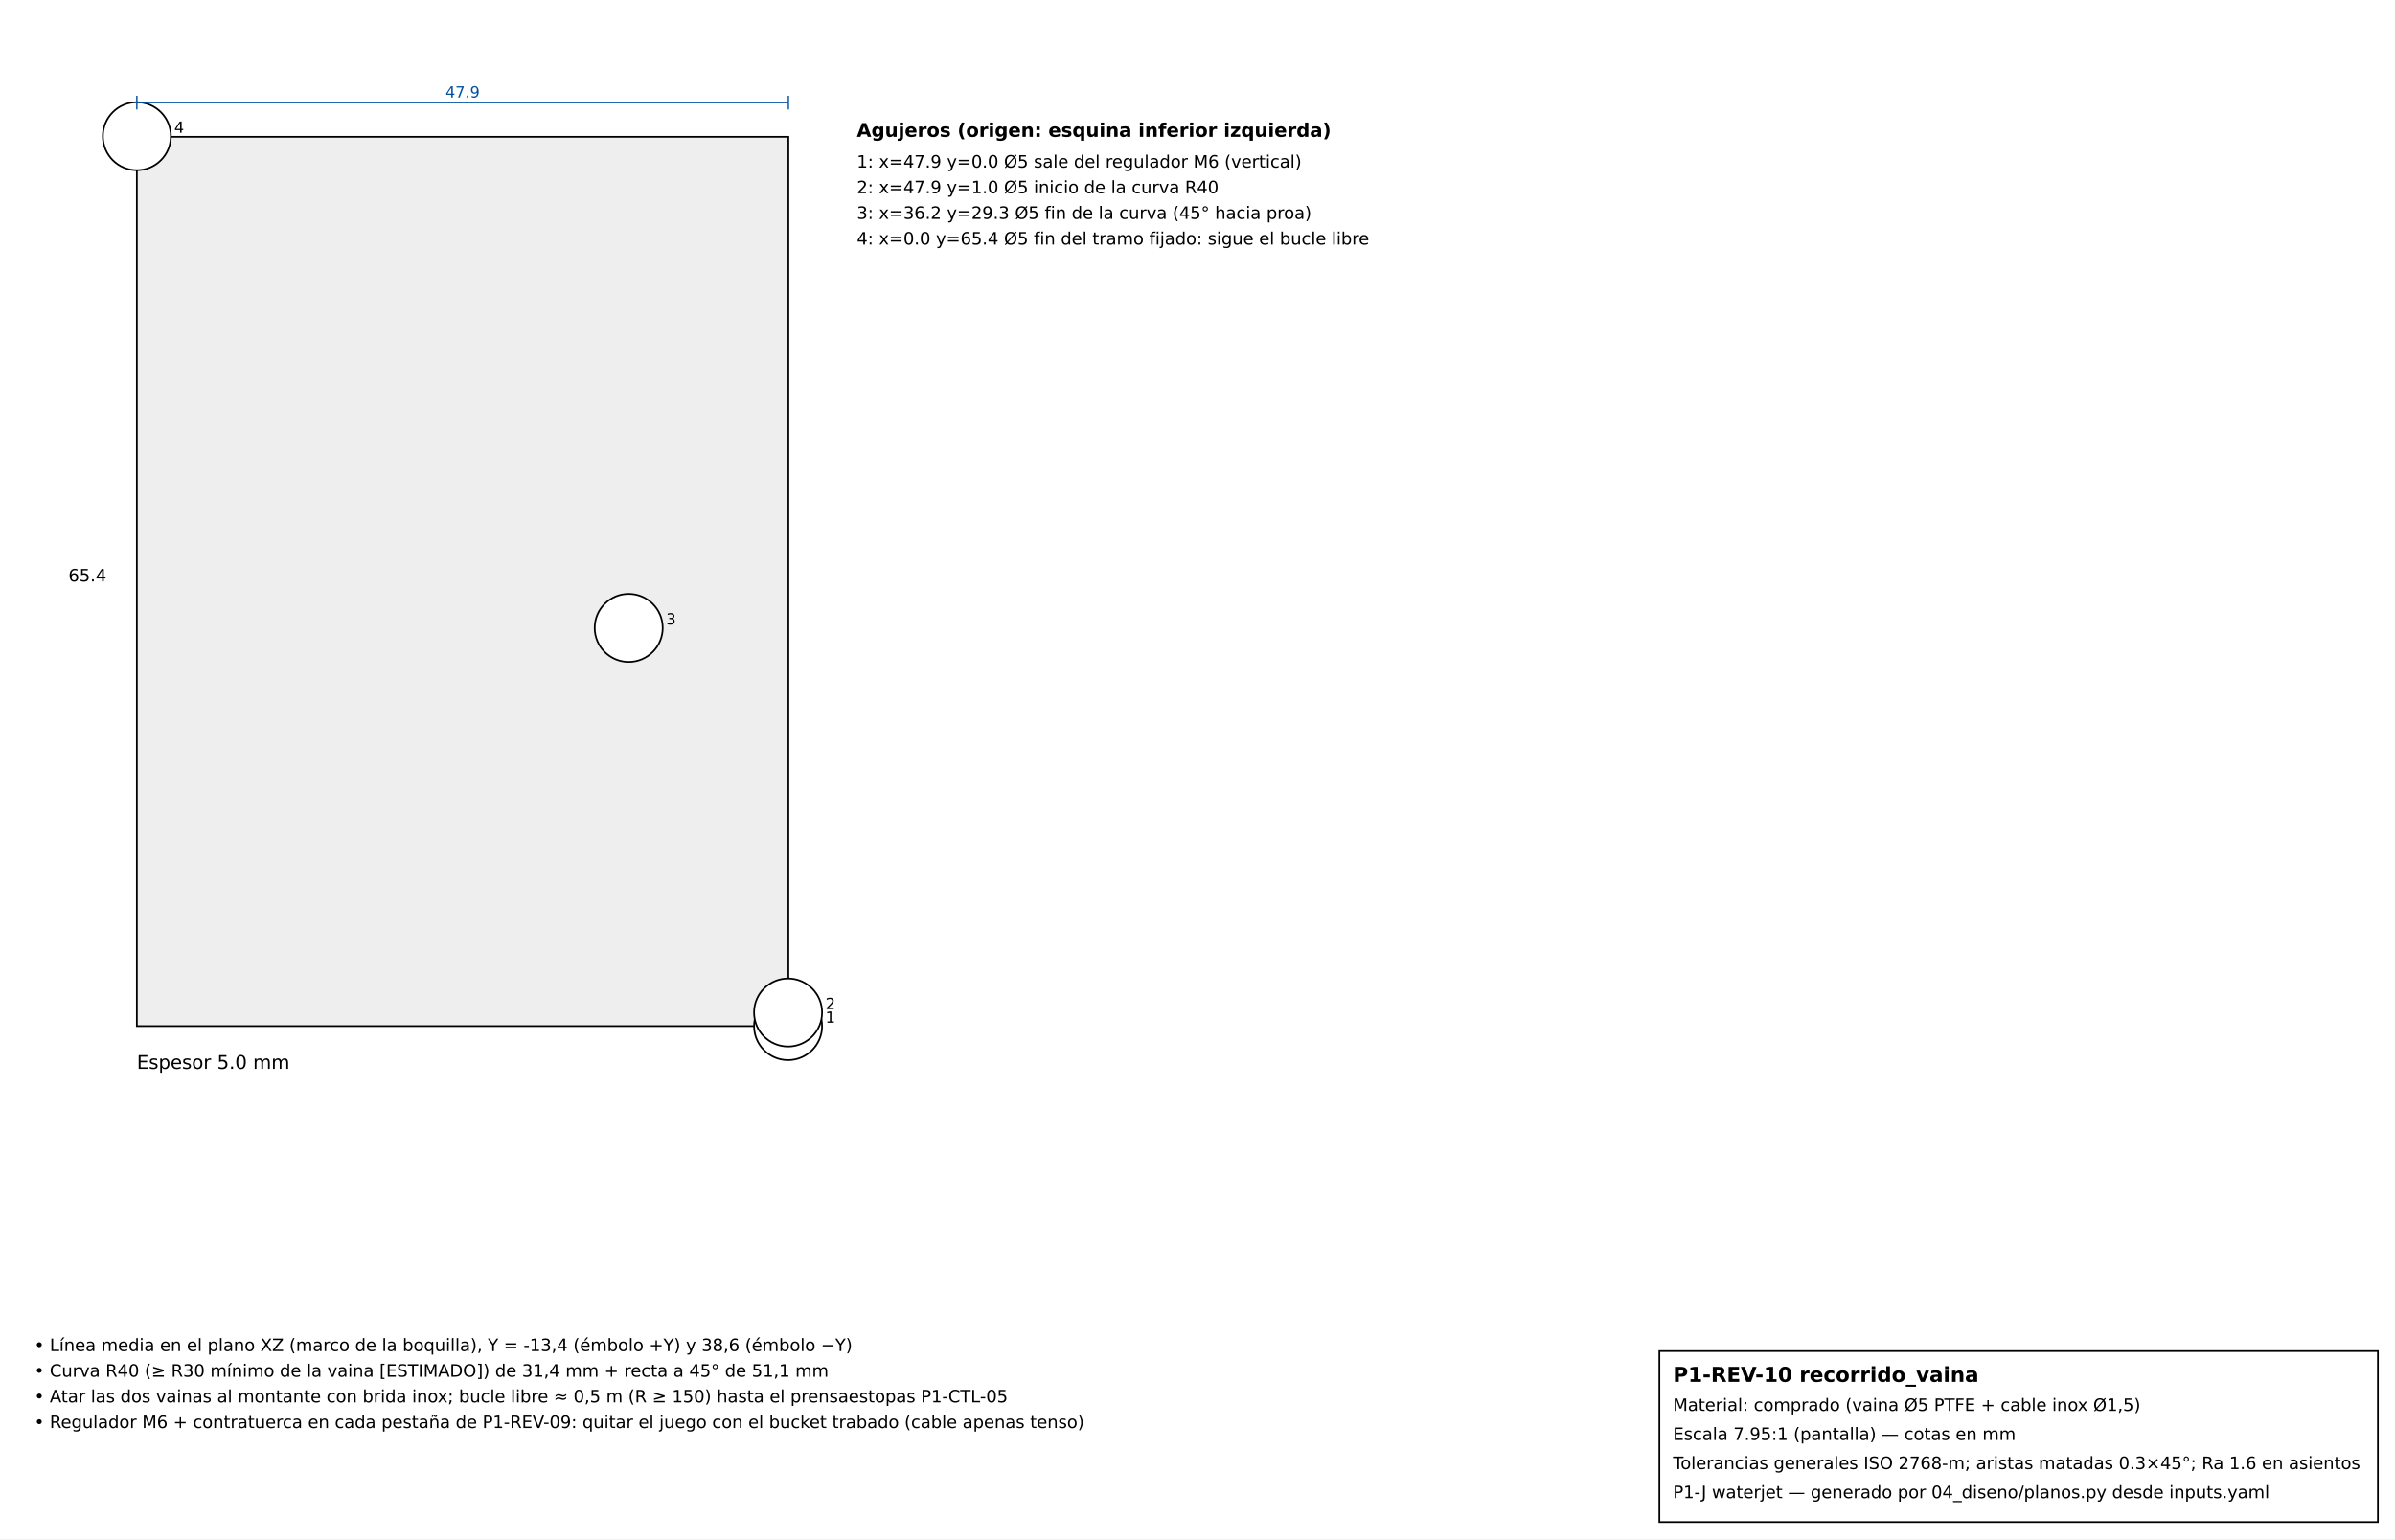
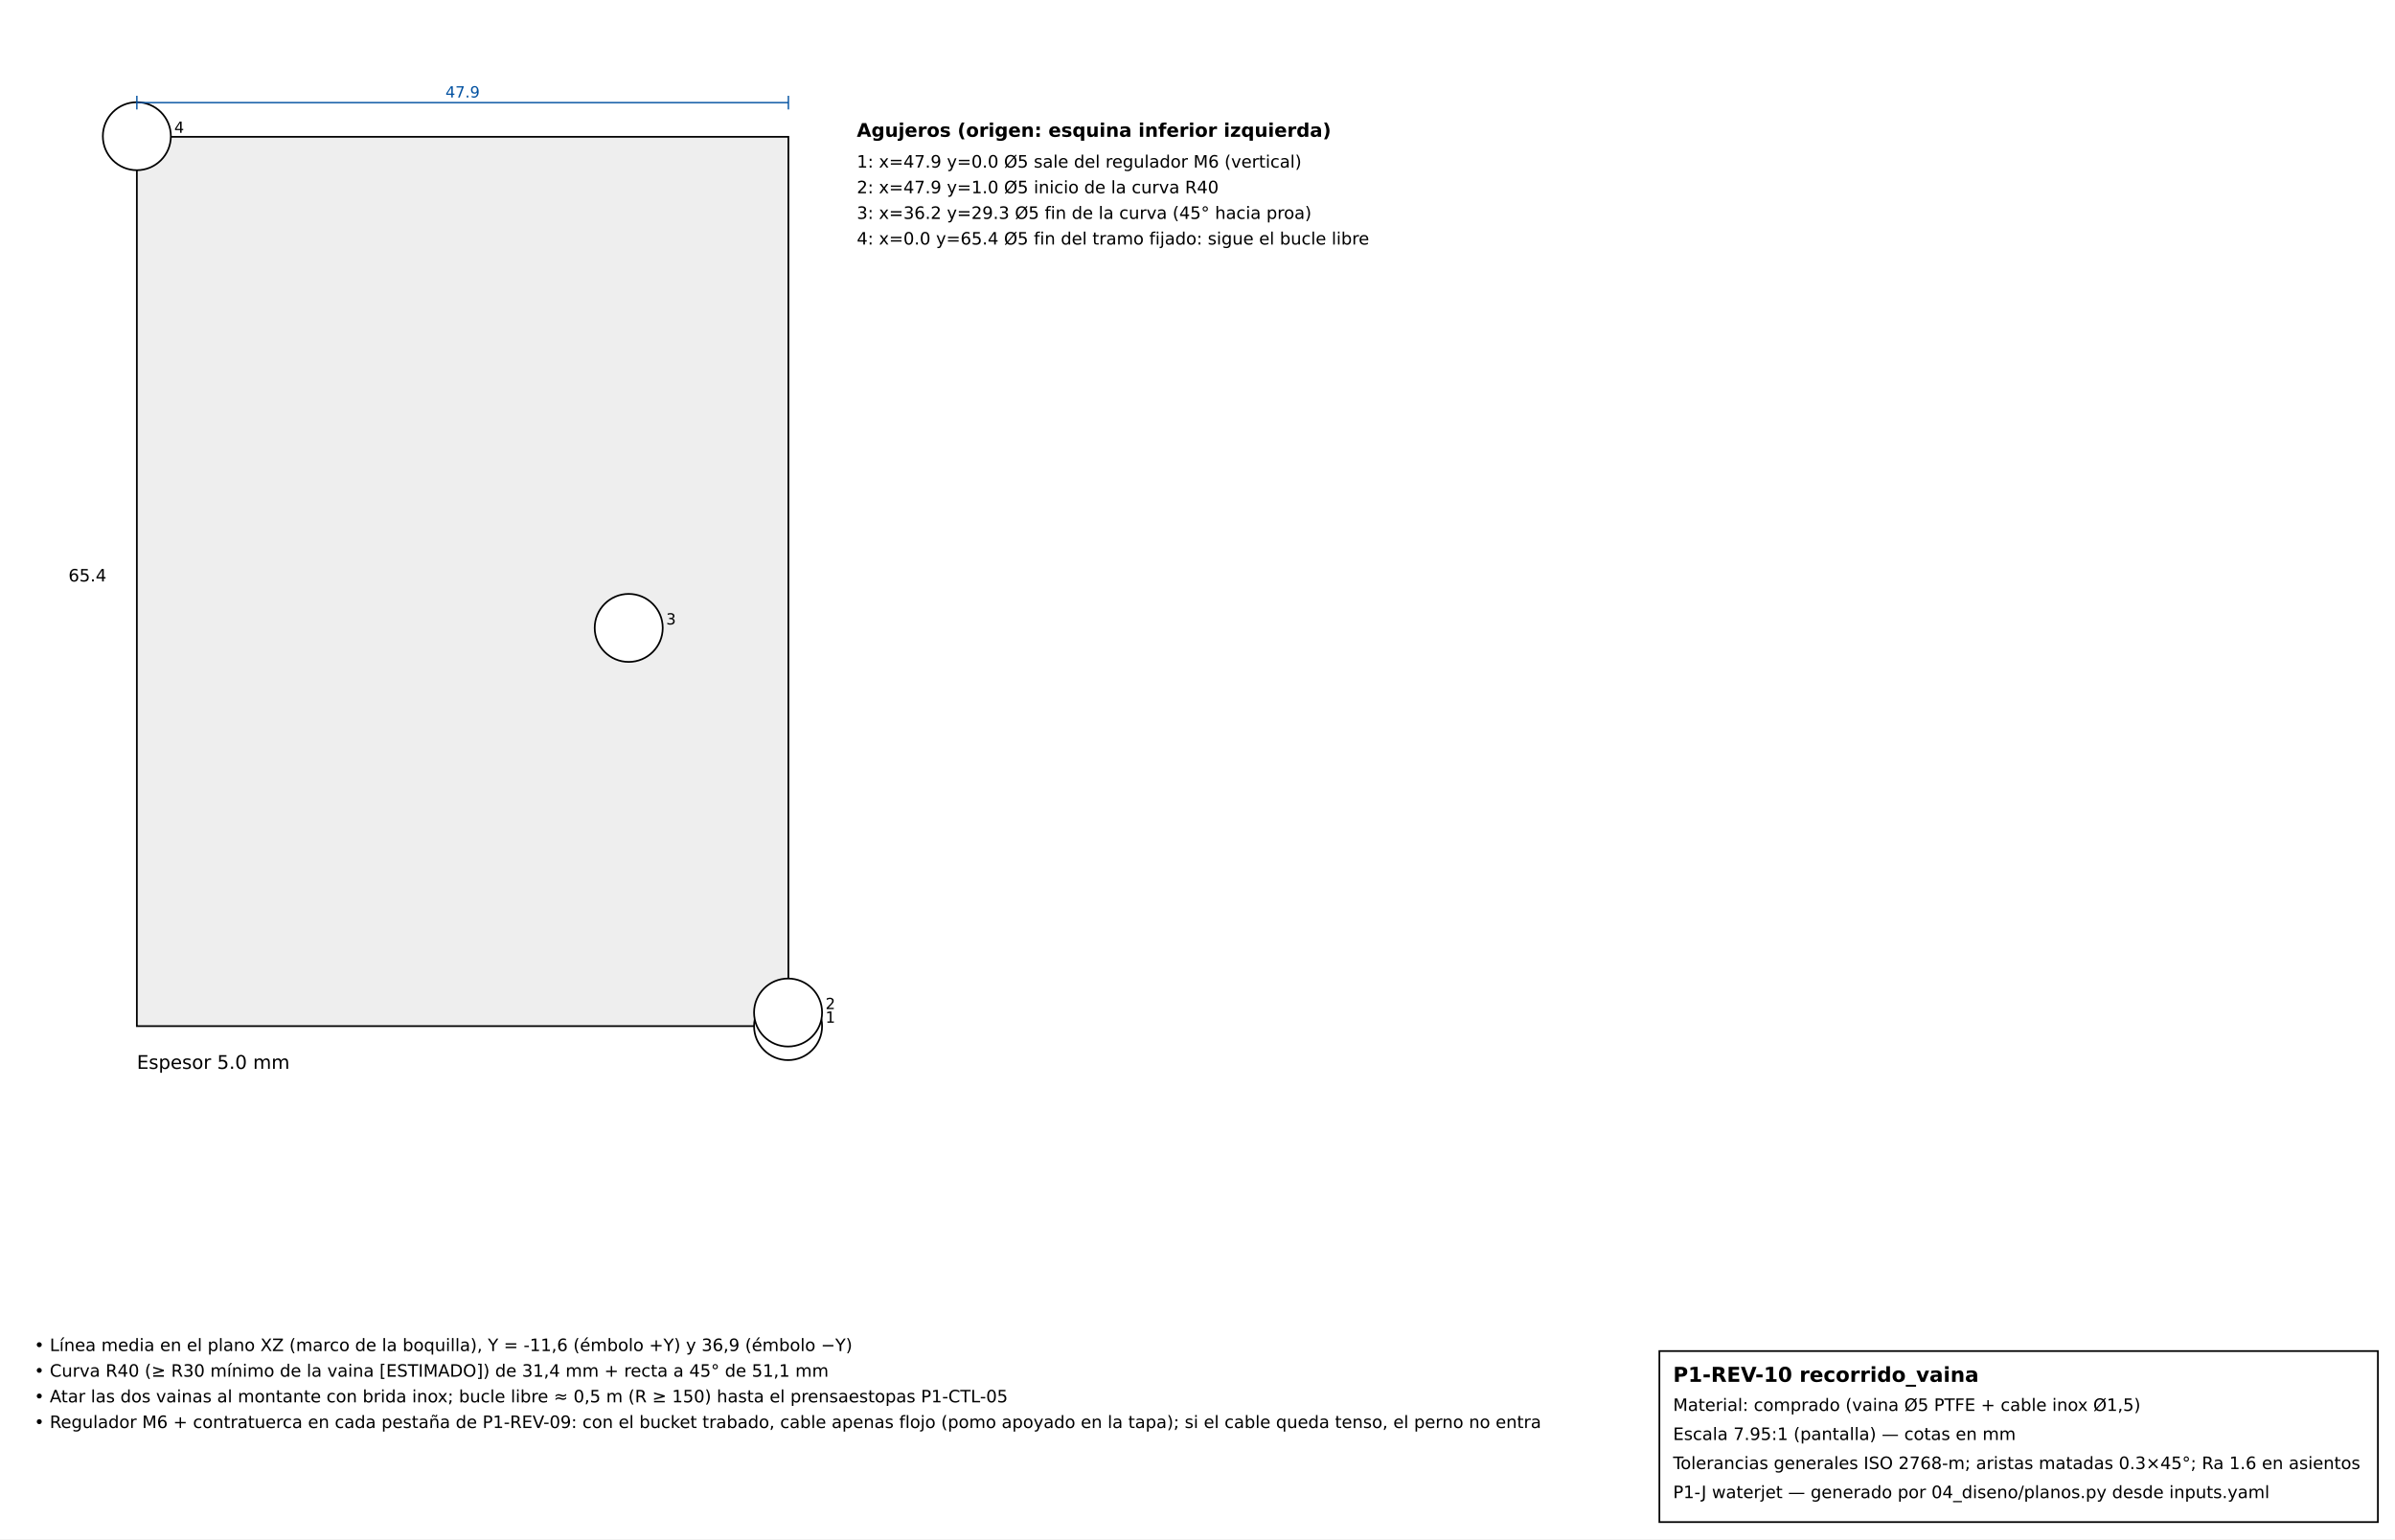
<svg xmlns="http://www.w3.org/2000/svg" baseProfile="full" height="900" version="1.1" width="1400">
  <defs />
  <rect fill="white" height="900" width="1400" x="0" y="0" />
  <rect fill="#eeeeee" height="520.0" stroke="black" width="380.856" x="80" y="80" />
  <circle cx="460.669" cy="600.0" fill="white" r="19.878" stroke="black" />
  <text font-family="DejaVu Sans" font-size="9" x="482.546" y="598.0">1</text>
  <circle cx="460.669" cy="592.049" fill="white" r="19.878" stroke="black" />
  <text font-family="DejaVu Sans" font-size="9" x="482.546" y="590.049">2</text>
  <circle cx="367.516" cy="367.159" fill="white" r="19.878" stroke="black" />
  <text font-family="DejaVu Sans" font-size="9" x="389.394" y="365.159">3</text>
  <circle cx="80.0" cy="79.643" fill="white" r="19.878" stroke="black" />
  <text font-family="DejaVu Sans" font-size="9" x="101.878" y="77.643">4</text>
  <text font-family="DejaVu Sans" font-size="11" font-weight="bold" x="500.856" y="80">Agujeros (origen: esquina inferior izquierda)</text>
  <text font-family="DejaVu Sans" font-size="10" x="500.856" y="98">1: x=47.9  y=0.0  Ø5  sale del regulador M6 (vertical)</text>
  <text font-family="DejaVu Sans" font-size="10" x="500.856" y="113">2: x=47.9  y=1.0  Ø5  inicio de la curva R40</text>
  <text font-family="DejaVu Sans" font-size="10" x="500.856" y="128">3: x=36.2  y=29.3  Ø5  fin de la curva (45° hacia proa)</text>
  <text font-family="DejaVu Sans" font-size="10" x="500.856" y="143">4: x=0.0  y=65.4  Ø5  fin del tramo fijado: sigue el bucle libre</text>
  <line stroke="#0050a0" stroke-width="0.8" x1="80" x2="460.856" y1="60" y2="60" />
  <line stroke="#0050a0" stroke-width="0.8" x1="80" x2="80" y1="56" y2="64" />
  <line stroke="#0050a0" stroke-width="0.8" x1="460.856" x2="460.856" y1="56" y2="64" />
  <text fill="#0050a0" font-family="DejaVu Sans" font-size="9" text-anchor="middle" x="270.428" y="57">47.9</text>
  <text font-family="DejaVu Sans" font-size="10" x="40" y="340.0">65.4</text>
  <text font-family="DejaVu Sans" font-size="11" x="80" y="625.0">Espesor 5.0 mm</text>
  <g font-family="DejaVu Sans" font-size="11">
    <rect fill="none" height="100" stroke="black" width="420" x="970" y="790" />
    <text font-size="12" font-weight="bold" x="978" y="808">P1-REV-10  recorrido_vaina</text>
    <text font-size="10" font-weight="normal" x="978" y="825">Material: comprado (vaina Ø5 PTFE + cable inox Ø1,5)</text>
    <text font-size="10" font-weight="normal" x="978" y="842">Escala 7.95:1 (pantalla)  —  cotas en mm</text>
    <text font-size="10" font-weight="normal" x="978" y="859">Tolerancias generales ISO 2768-m; aristas matadas 0.3×45°; Ra 1.6 en asientos</text>
    <text font-size="10" font-weight="normal" x="978" y="876">P1-J waterjet — generado por 04_diseno/planos.py desde inputs.yaml</text>
-     <text font-size="10" x="20" y="790">• Línea media en el plano XZ (marco de la boquilla), Y = -13,4 (émbolo +Y) y 38,6 (émbolo −Y)</text>
+     <text font-size="10" x="20" y="790">• Línea media en el plano XZ (marco de la boquilla), Y = -11,6 (émbolo +Y) y 36,9 (émbolo −Y)</text>
    <text font-size="10" x="20" y="805">• Curva R40 (≥ R30 mínimo de la vaina [ESTIMADO]) de 31,4 mm + recta a 45° de 51,1 mm</text>
    <text font-size="10" x="20" y="820">• Atar las dos vainas al montante con brida inox; bucle libre ≈ 0,5 m (R ≥ 150) hasta el prensaestopas P1-CTL-05</text>
-     <text font-size="10" x="20" y="835">• Regulador M6 + contratuerca en cada pestaña de P1-REV-09: quitar el juego con el bucket trabado (cable apenas tenso)</text>
+     <text font-size="10" x="20" y="835">• Regulador M6 + contratuerca en cada pestaña de P1-REV-09: con el bucket trabado, cable apenas flojo (pomo apoyado en la tapa); si el cable queda tenso, el perno no entra</text>
  </g>
</svg>
